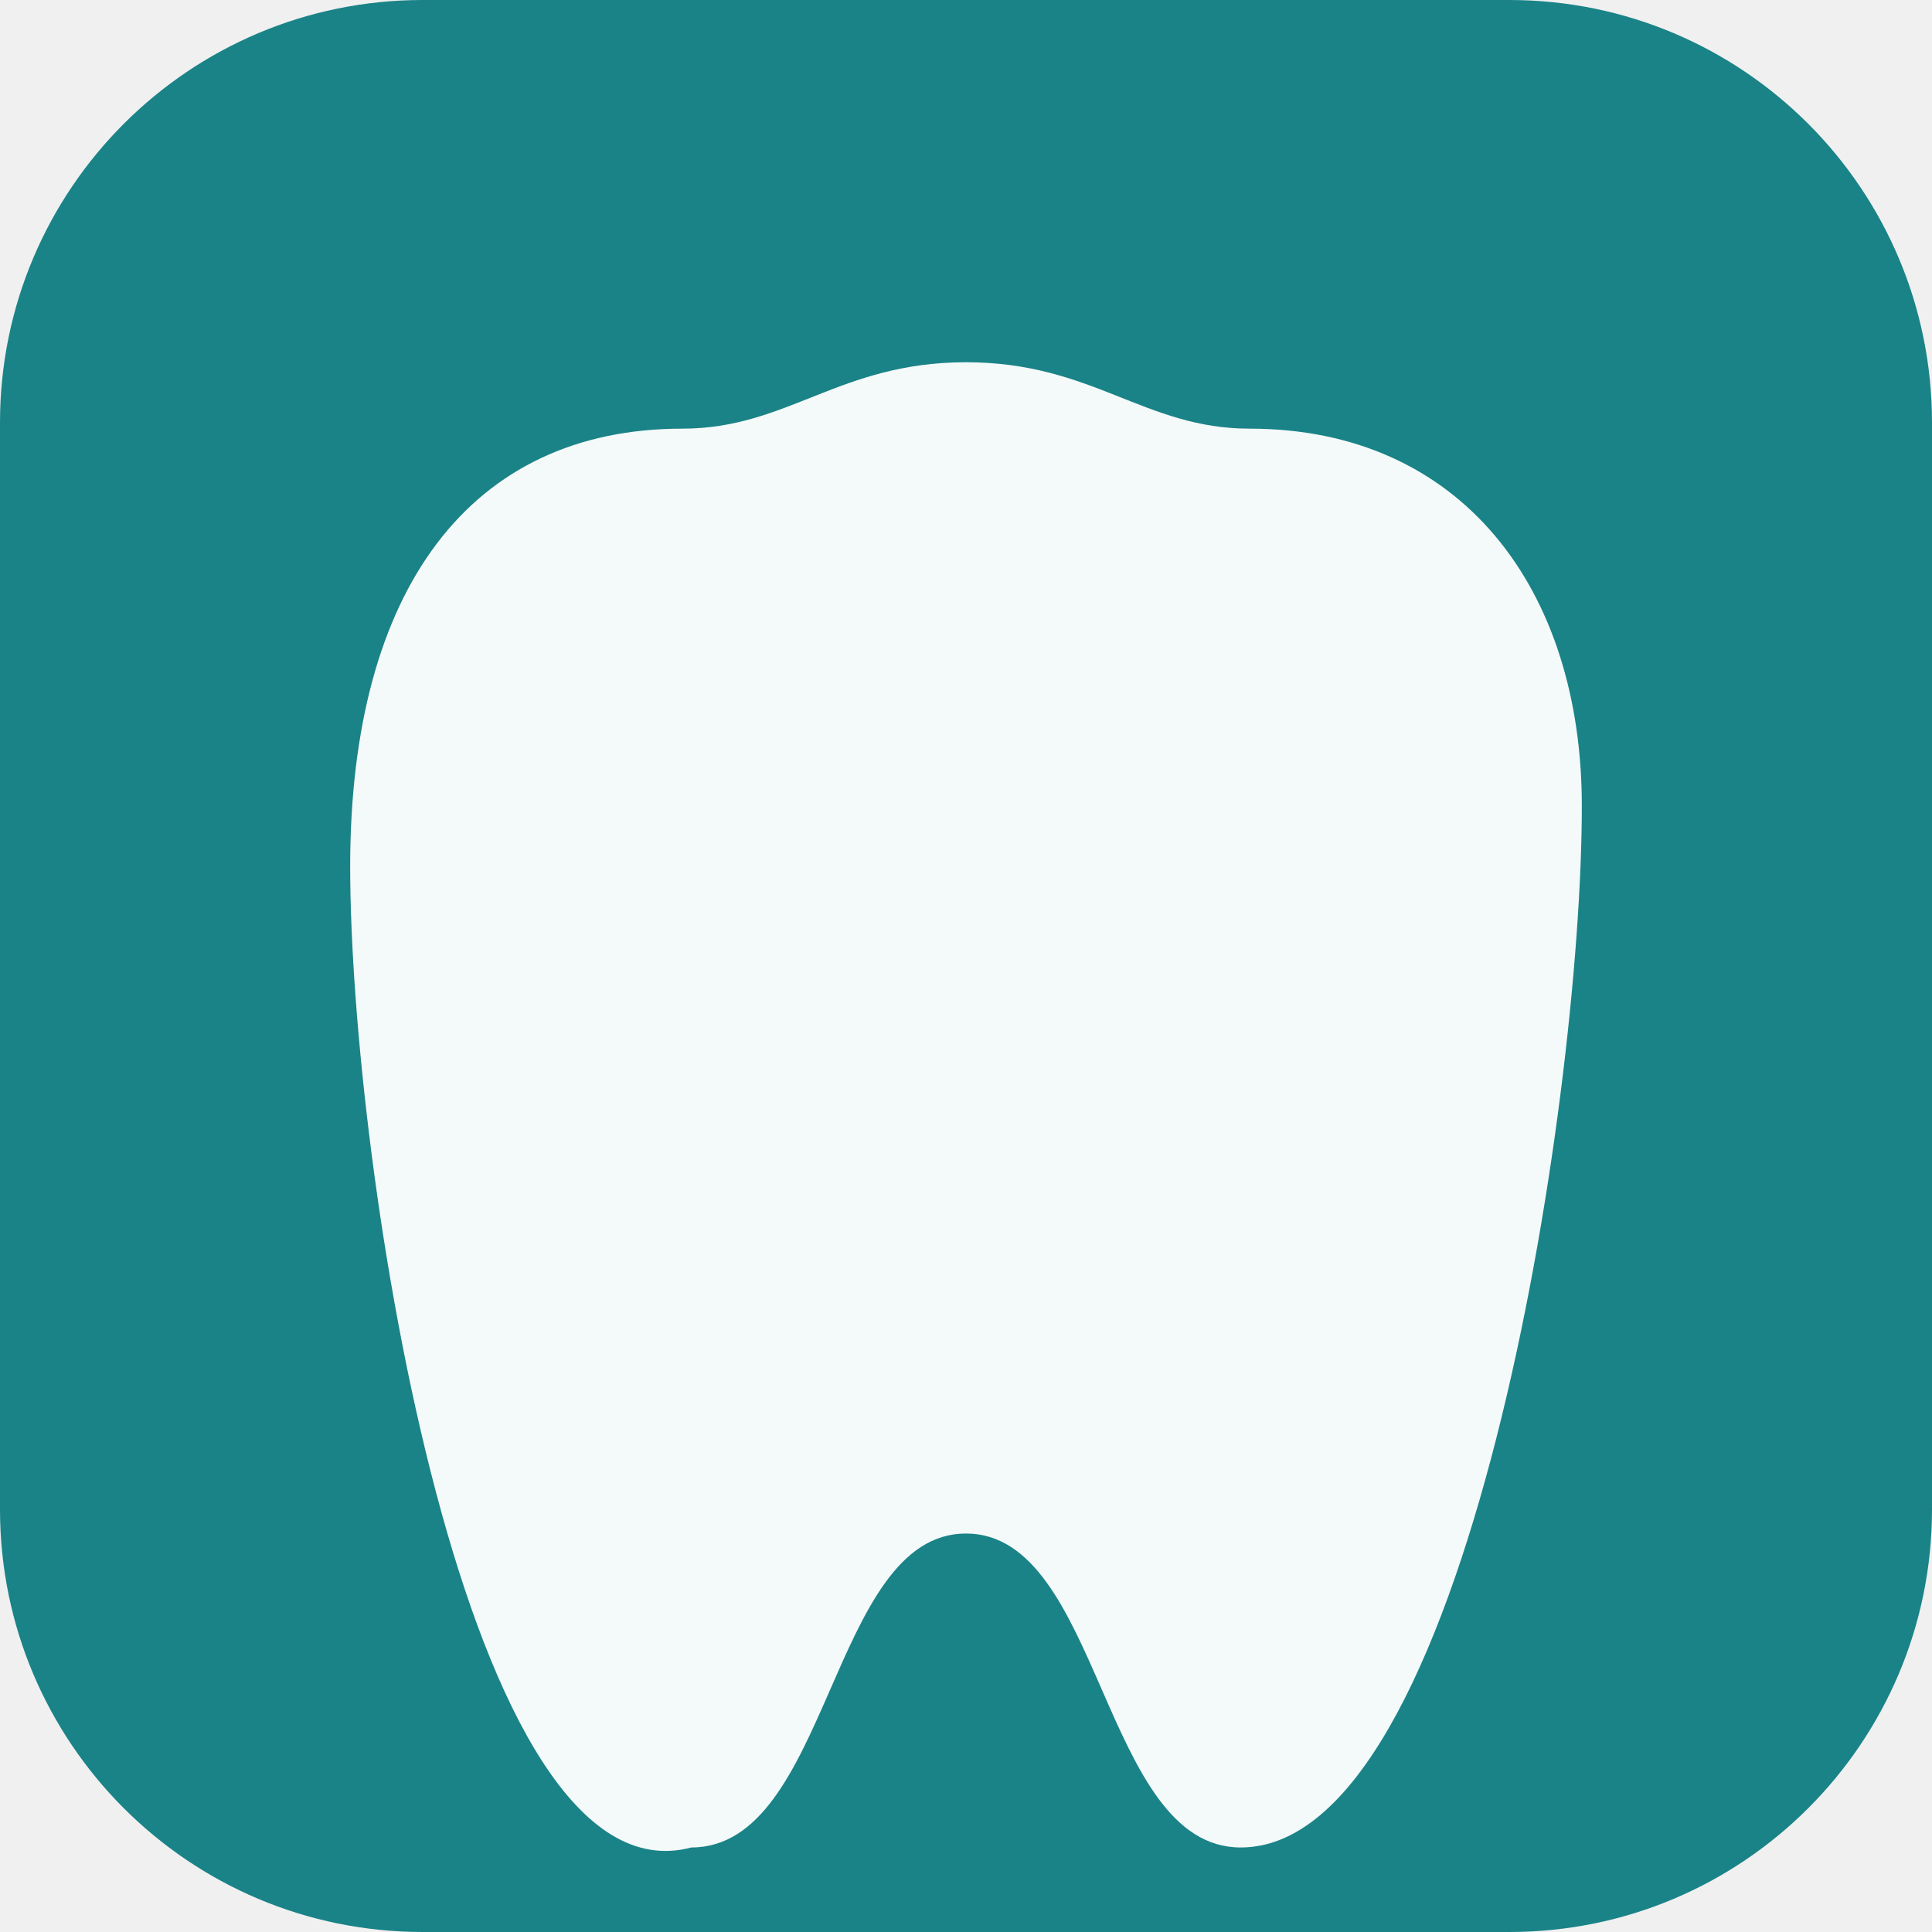
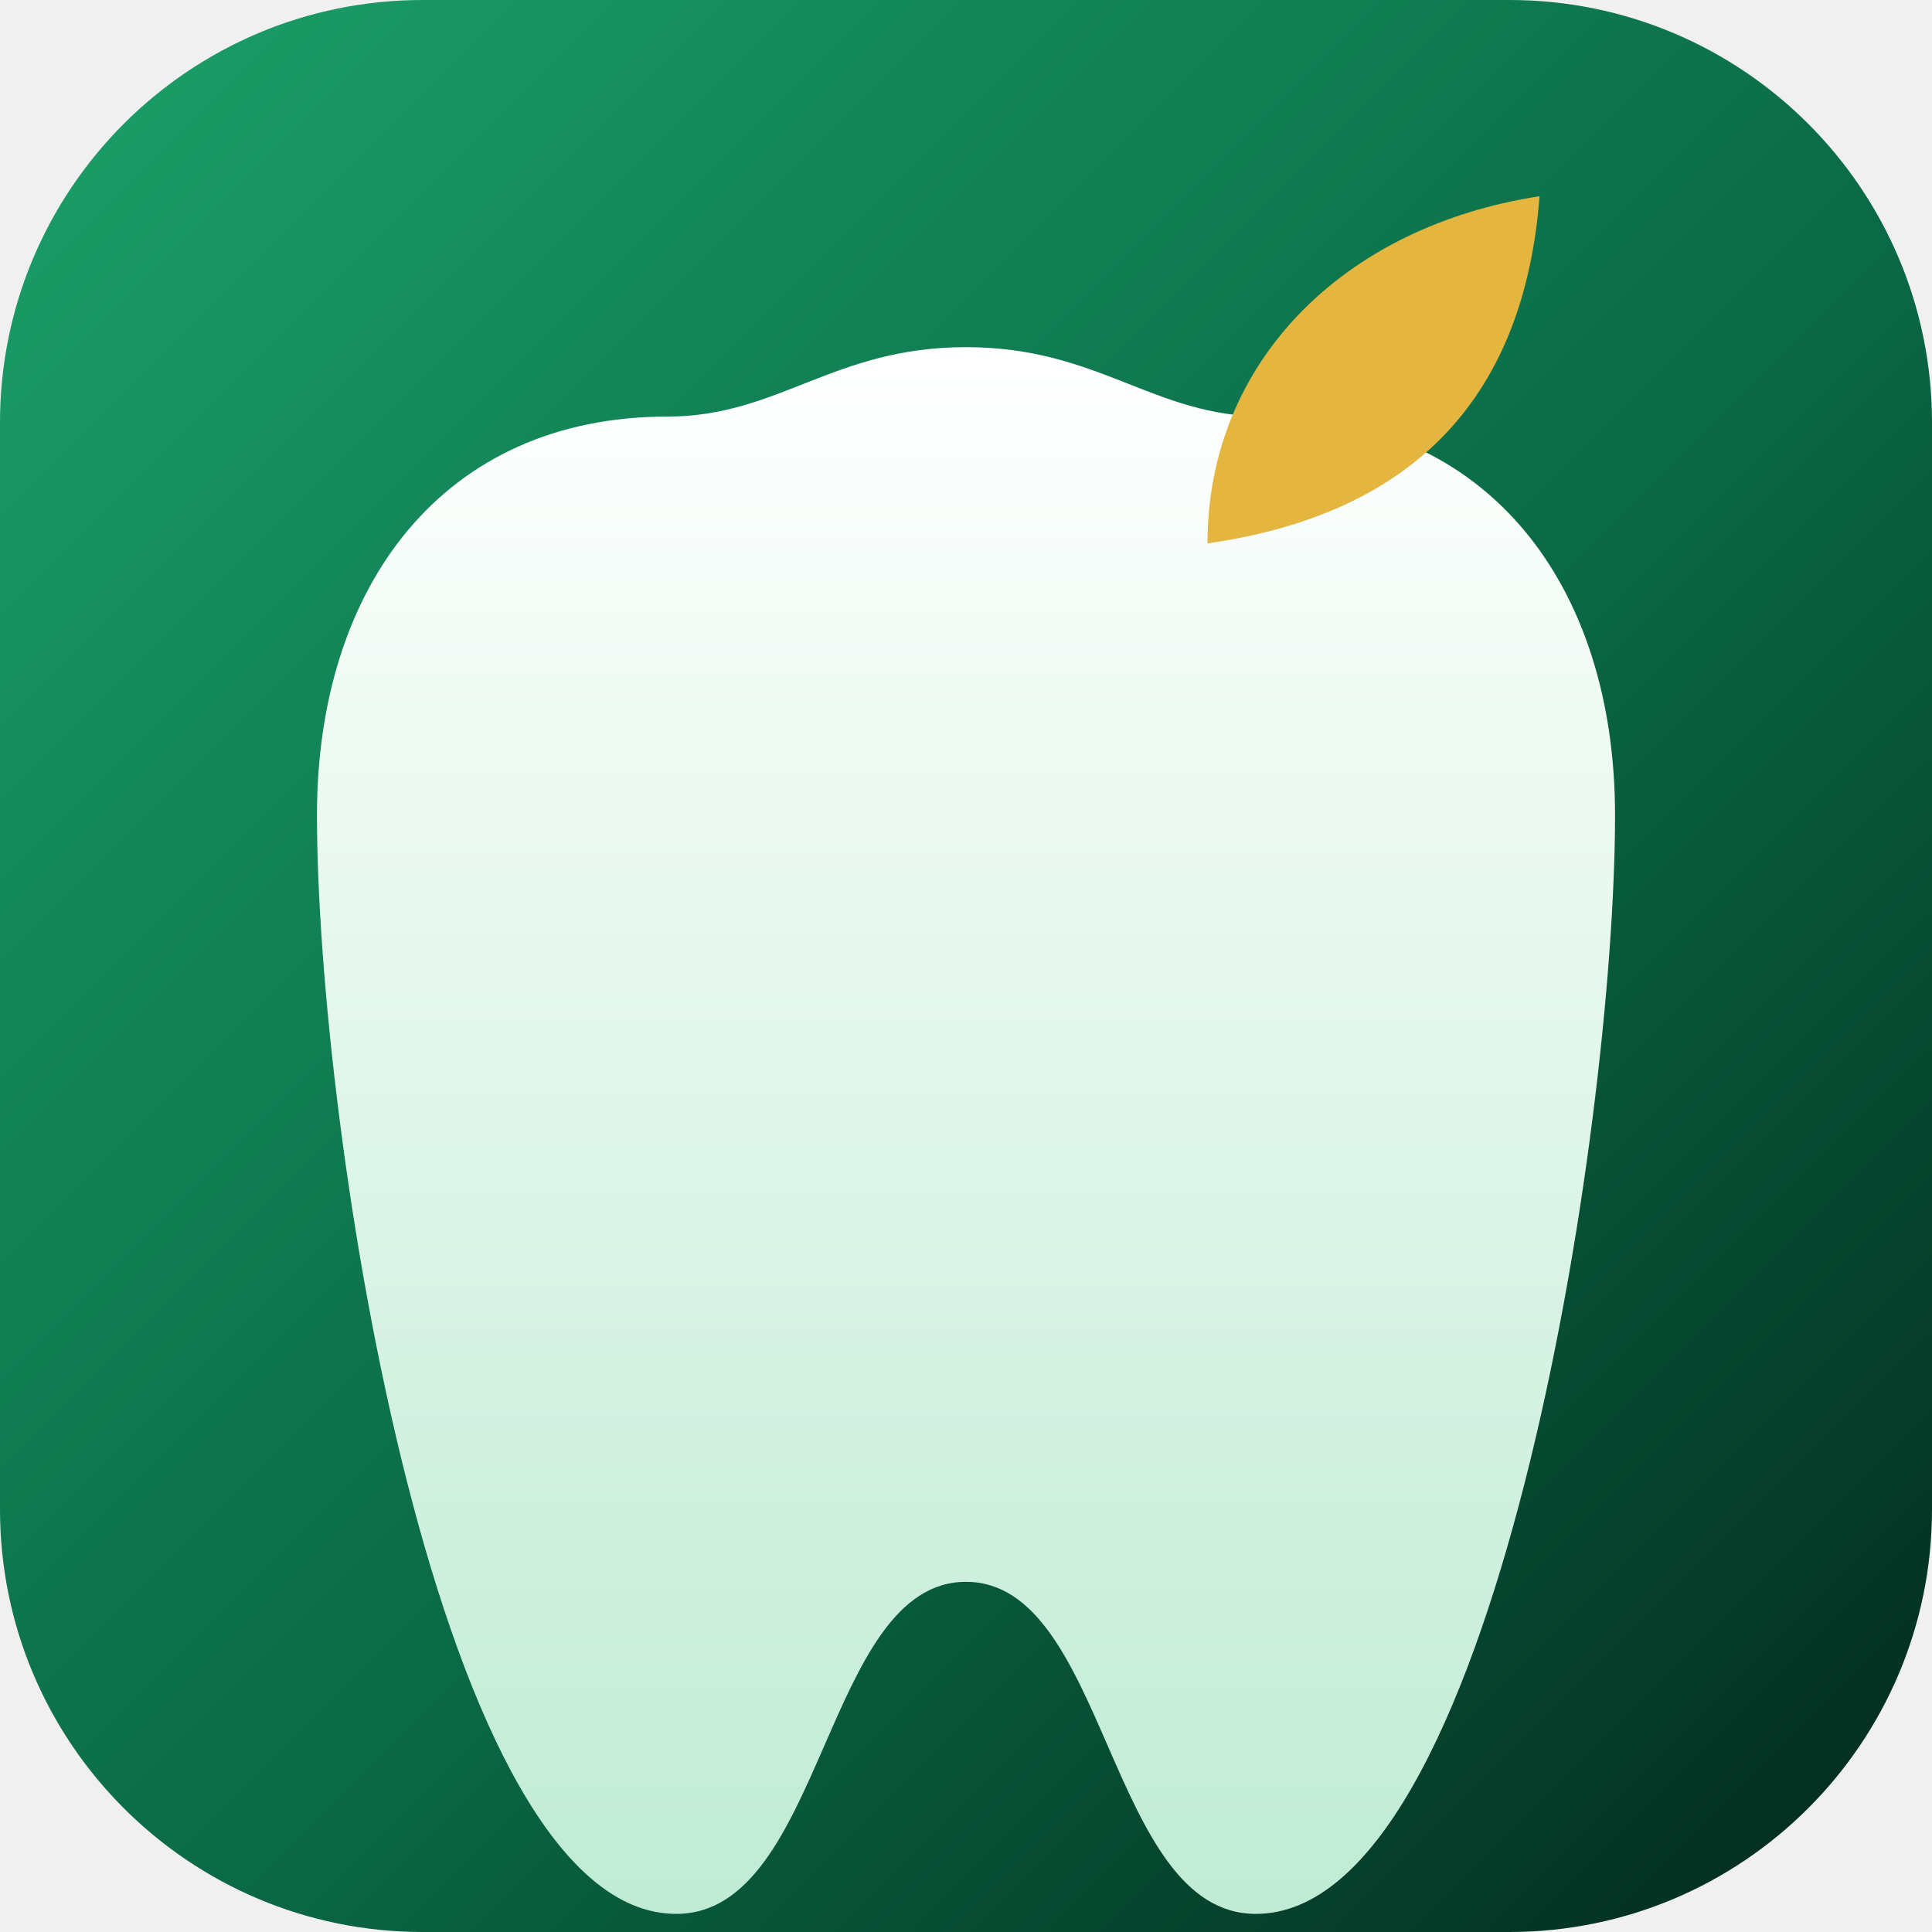
<svg xmlns="http://www.w3.org/2000/svg" viewBox="0 0 64 64">
-   <rect width="64" height="64" rx="14" fill="#1a8387" />
-   <path d="M32 12c4.2 0 5.9 2.2 9.4 2.2 7 0 11 5.3 11 12.5 0 9.9-3.8 34.5-11.3 34.5-4.6 0-4.6-10.4-9.1-10.4s-4.5 10.4-9.1 10.4C15.4 63.2 11.6 38.6 11.6 28.7 11.6 19.5 15.6 14.2 22.6 14.2 26.1 14.2 27.8 12 32 12Z" fill="#ffffff" opacity="0.95" />
+   <defs>
+     <linearGradient id="bg" x1="0" y1="0" x2="1" y2="1">
+       <stop offset="0" stop-color="#1ca16a" />
+       <stop offset="0.55" stop-color="#0a6946" />
+       <stop offset="1" stop-color="#03261b" />
+     </linearGradient>
+     <linearGradient id="tooth" x1="0" y1="0" x2="0" y2="1">
+       <stop offset="0" stop-color="#ffffff" />
+       <stop offset="1" stop-color="#bfebd4" />
+     </linearGradient>
+   </defs>
+   <rect width="64" height="64" rx="14" fill="url(#bg)" />
+   <path d="M32 11.5c4.4 0 6.2 2.3 9.9 2.3 7.4 0 11.6 5.6 11.6 13.2 0 10.4-4 36.4-11.9 36.4-4.9 0-4.9-11-9.6-11s-4.7 11-9.6 11C14.5 63.4 10.5 37.4 10.5 27 10.5 19.4 14.7 13.8 22.1 13.8c3.7 0 5.5-2.3 9.9-2.3Z" fill="url(#tooth)" />
+   <path d="M40 18c0-6 4.5-10.5 11-11.5-.5 6.5-4 10.5-11 11.5Z" fill="#e4b53f" />
</svg>
